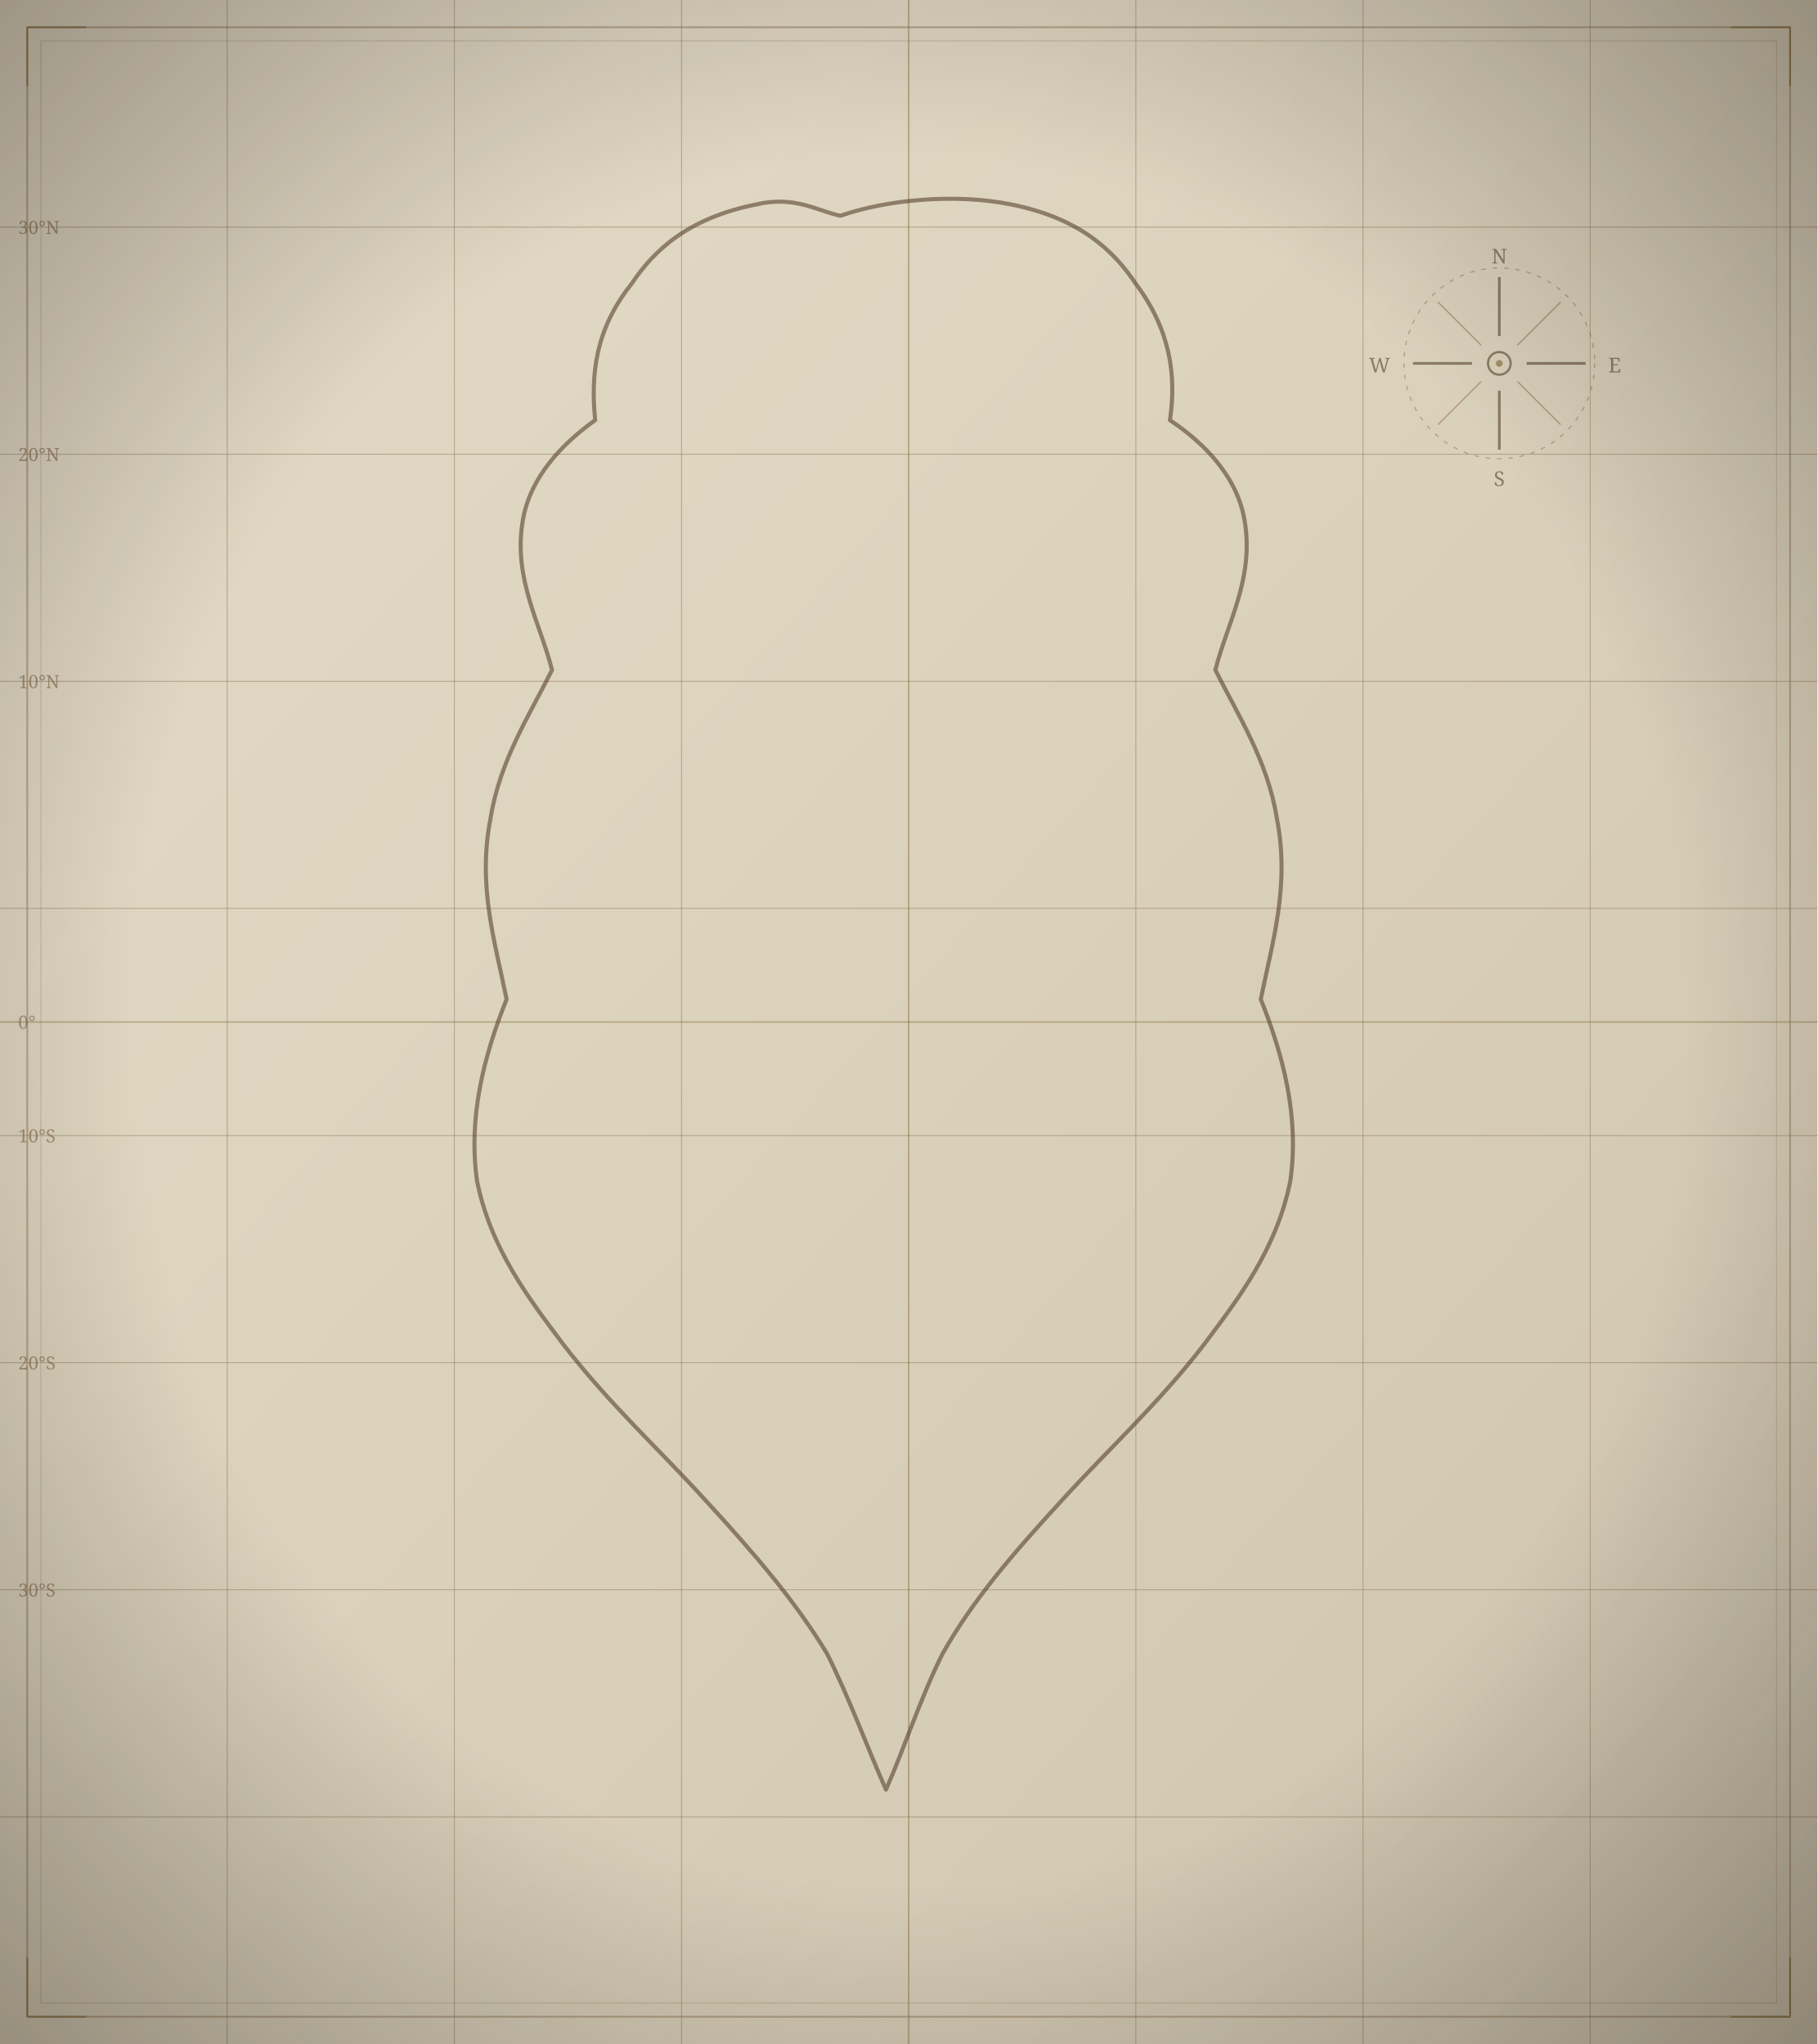
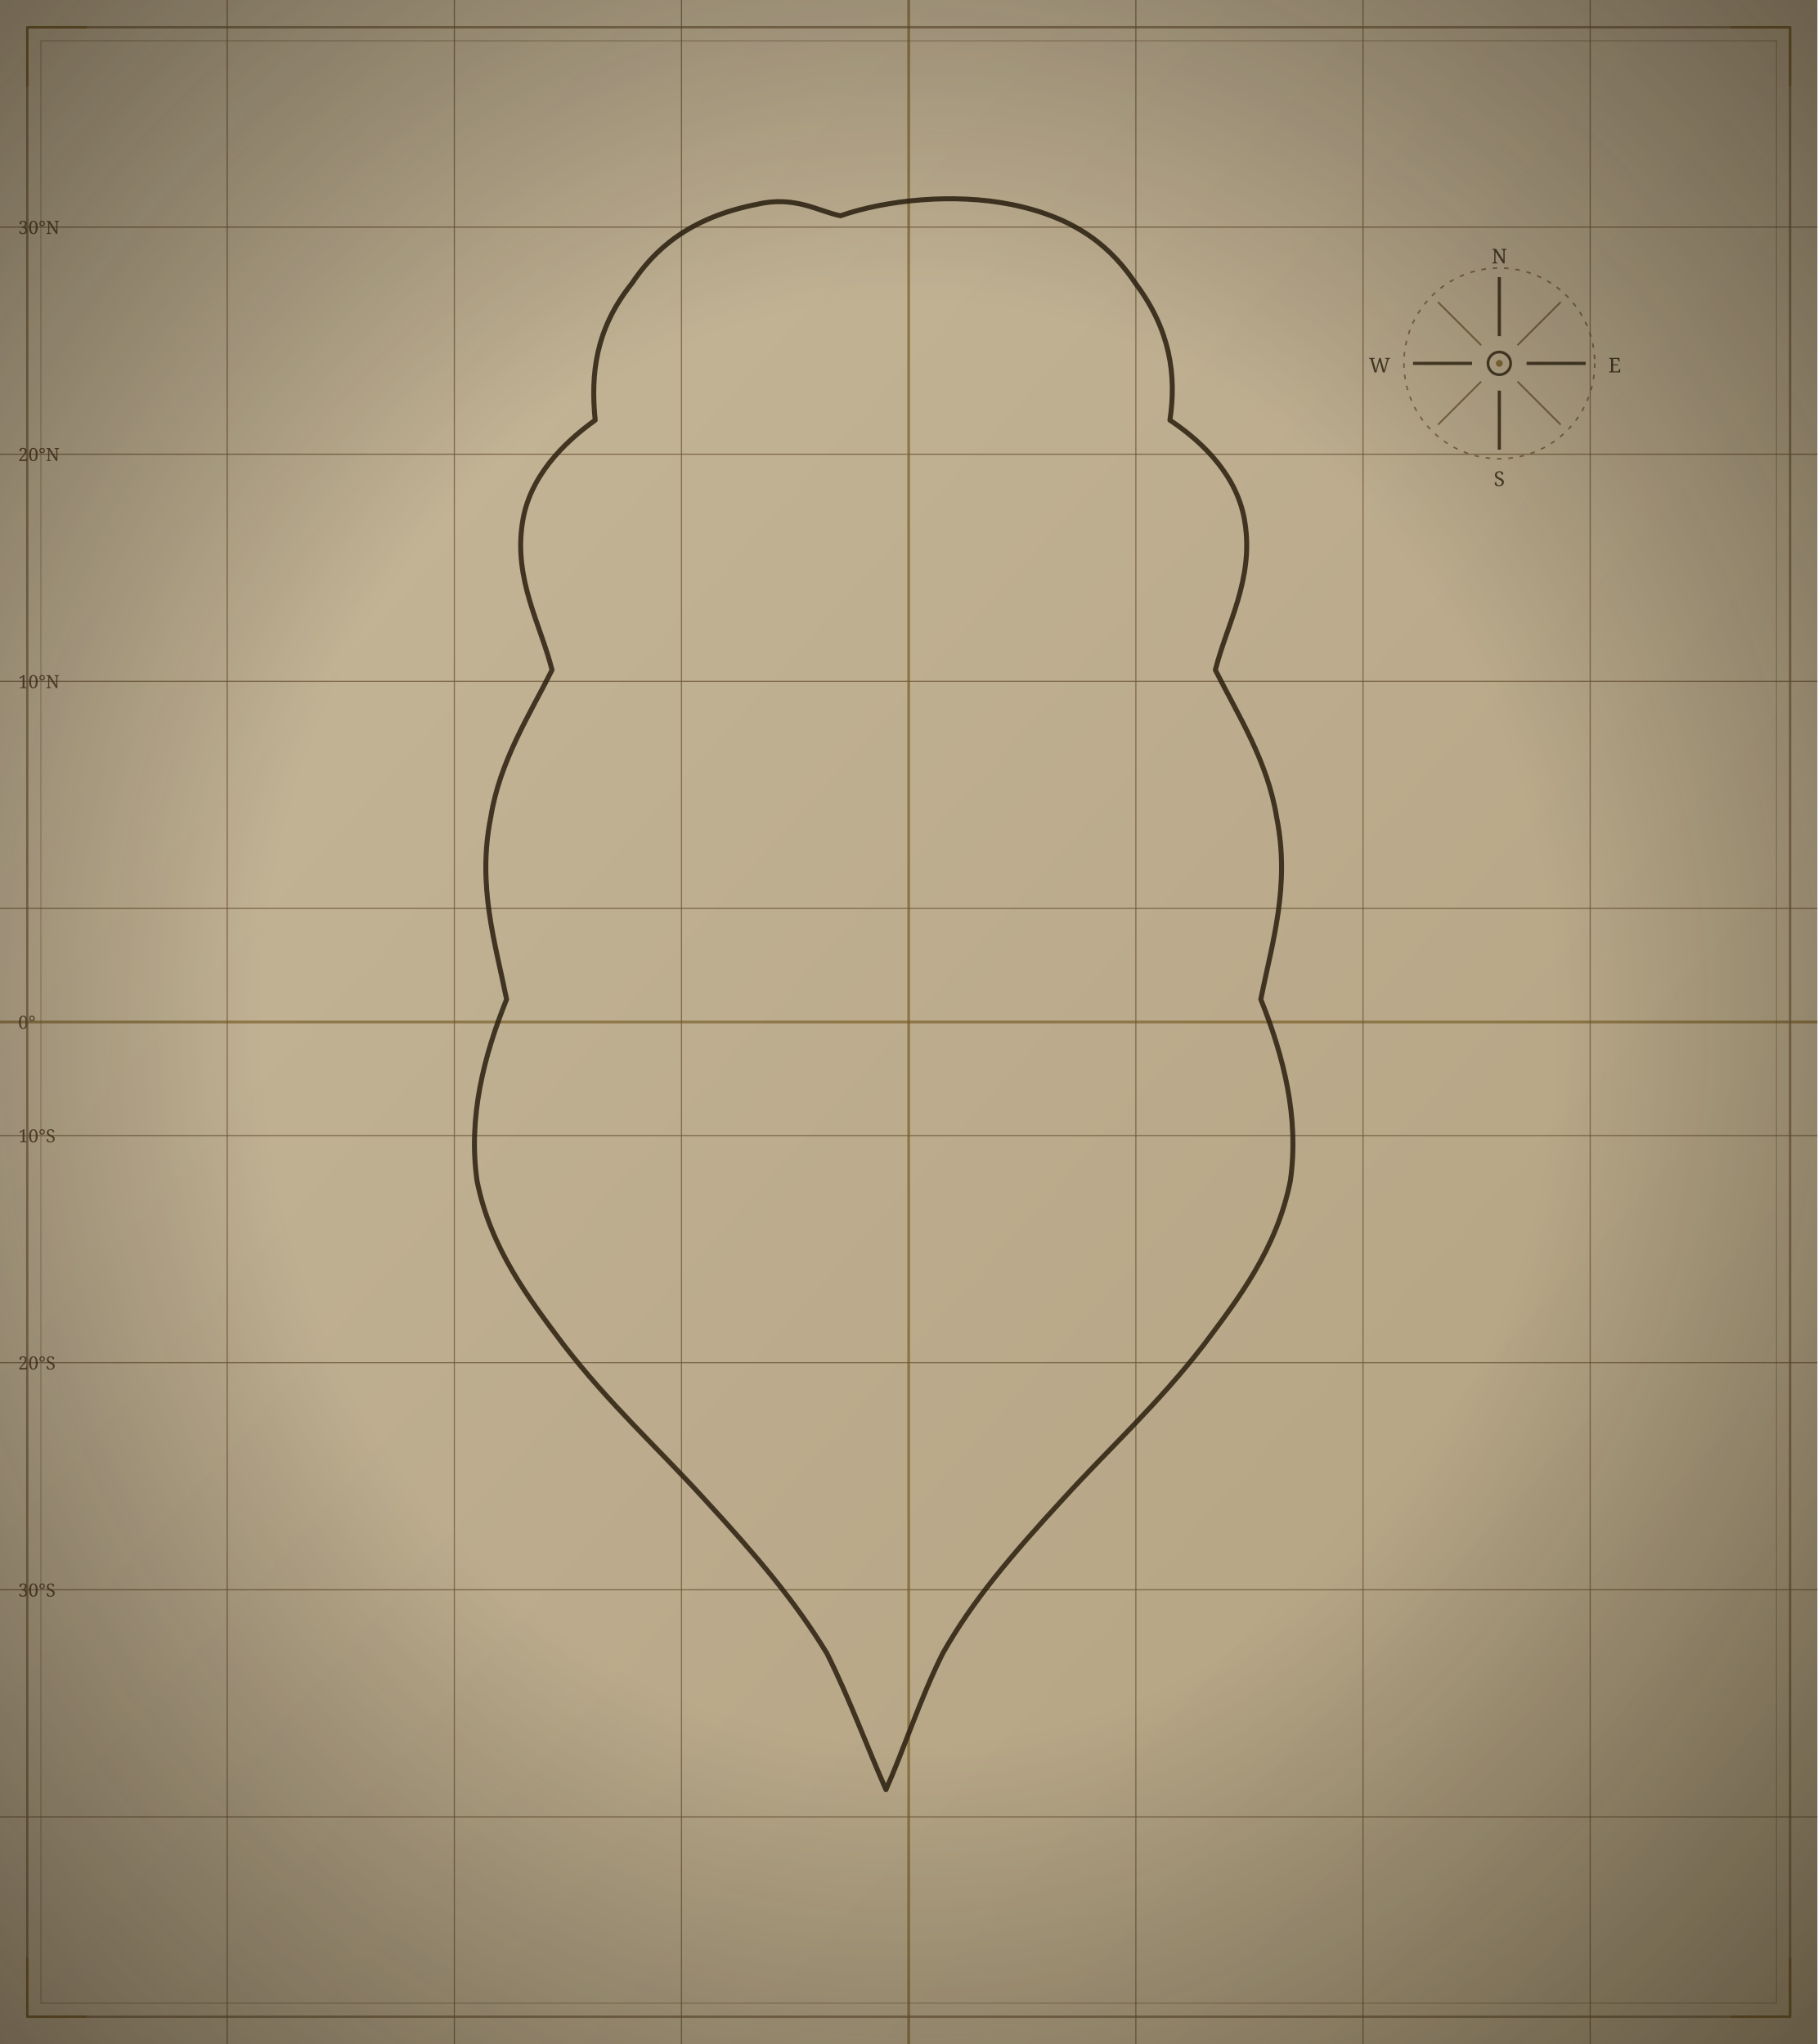
<svg xmlns="http://www.w3.org/2000/svg" viewBox="0 0 800 900" width="800" height="900" aria-hidden="true">
  <defs>
    <linearGradient id="parch" x1="0%" y1="0%" x2="100%" y2="100%">
-       <stop offset="0%" style="stop-color:#e4dbc8;stop-opacity:1" />
-       <stop offset="40%" style="stop-color:#ddd4be;stop-opacity:1" />
-       <stop offset="100%" style="stop-color:#cec4ae;stop-opacity:1" />
+       <stop offset="0%" style="stop-color:#c8b99a;stop-opacity:1" />
+       <stop offset="40%" style="stop-color:#bfaf91;stop-opacity:1" />
+       <stop offset="100%" style="stop-color:#b0a07e;stop-opacity:1" />
    </linearGradient>
    <radialGradient id="vignette" cx="50%" cy="50%" r="70%">
-       <stop offset="60%" style="stop-color:#000000;stop-opacity:0" />
-       <stop offset="100%" style="stop-color:#1a1208;stop-opacity:0.35" />
+       <stop offset="50%" style="stop-color:#000000;stop-opacity:0" />
+       <stop offset="100%" style="stop-color:#1a1208;stop-opacity:0.5" />
    </radialGradient>
  </defs>
  <rect width="800" height="900" fill="url(#parch)" />
-   <g stroke="#8b7355" stroke-width="0.4" opacity="0.5">
+   <g stroke="#6b5535" stroke-width="0.5" opacity="0.75">
    <line x1="0" y1="100" x2="800" y2="100" />
    <line x1="0" y1="200" x2="800" y2="200" />
    <line x1="0" y1="300" x2="800" y2="300" />
    <line x1="0" y1="400" x2="800" y2="400" />
    <line x1="0" y1="500" x2="800" y2="500" />
    <line x1="0" y1="600" x2="800" y2="600" />
    <line x1="0" y1="700" x2="800" y2="700" />
    <line x1="0" y1="800" x2="800" y2="800" />
-     <line x1="0" y1="450" x2="800" y2="450" stroke="#745b22" stroke-width="0.8" opacity="0.6" />
+     <line x1="0" y1="450" x2="800" y2="450" stroke="#745b22" stroke-width="1.2" opacity="0.9" />
  </g>
-   <g stroke="#8b7355" stroke-width="0.4" opacity="0.5">
+   <g stroke="#6b5535" stroke-width="0.5" opacity="0.75">
    <line x1="100" y1="0" x2="100" y2="900" />
    <line x1="200" y1="0" x2="200" y2="900" />
    <line x1="300" y1="0" x2="300" y2="900" />
-     <line x1="400" y1="0" x2="400" y2="900" />
    <line x1="500" y1="0" x2="500" y2="900" />
    <line x1="600" y1="0" x2="600" y2="900" />
    <line x1="700" y1="0" x2="700" y2="900" />
-     <line x1="400" y1="0" x2="400" y2="900" stroke="#745b22" stroke-width="0.8" opacity="0.5" />
+     <line x1="400" y1="0" x2="400" y2="900" stroke="#745b22" stroke-width="1.2" opacity="0.9" />
  </g>
-   <path d="M 370,95 C 390,88 420,85 445,90 C 475,96 490,110 500,125 C 515,145 518,165 515,185 C 530,195 545,210 548,230 C 552,255 540,275 535,295 C 545,315 558,335 562,360 C 568,390 560,415 555,440 C 565,465 572,492 568,520 C 562,550 545,572 530,592 C 510,618 488,638 468,660 C 445,685 428,705 415,728 C 405,748 398,770 390,788 C 382,770 374,748 364,728 C 350,705 333,685 310,660 C 290,638 268,618 248,592 C 233,572 216,550 210,520 C 206,492 213,465 223,440 C 218,415 210,390 216,360 C 220,335 233,315 243,295 C 238,275 226,255 230,230 C 233,210 248,195 262,185 C 260,165 262,145 278,125 C 288,110 303,96 333,90 C 350,86 360,93 370,95 Z" fill="none" stroke="#4a3520" stroke-width="1.8" opacity="0.55" stroke-linejoin="round" />
-   <g transform="translate(660, 160)" opacity="0.55">
-     <line x1="0" y1="-38" x2="0" y2="-12" stroke="#4a3520" stroke-width="1.2" />
-     <line x1="0" y1="12" x2="0" y2="38" stroke="#4a3520" stroke-width="1.2" />
-     <line x1="12" y1="0" x2="38" y2="0" stroke="#4a3520" stroke-width="1.2" />
-     <line x1="-38" y1="0" x2="-12" y2="0" stroke="#4a3520" stroke-width="1.2" />
-     <line x1="-27" y1="-27" x2="-8" y2="-8" stroke="#8b7355" stroke-width="0.6" />
-     <line x1="8" y1="8" x2="27" y2="27" stroke="#8b7355" stroke-width="0.6" />
-     <line x1="27" y1="-27" x2="8" y2="-8" stroke="#8b7355" stroke-width="0.6" />
-     <line x1="-8" y1="8" x2="-27" y2="27" stroke="#8b7355" stroke-width="0.6" />
-     <circle cx="0" cy="0" r="5" fill="none" stroke="#4a3520" stroke-width="1" />
+   <path d="M 370,95 C 390,88 420,85 445,90 C 475,96 490,110 500,125 C 515,145 518,165 515,185 C 530,195 545,210 548,230 C 552,255 540,275 535,295 C 545,315 558,335 562,360 C 568,390 560,415 555,440 C 565,465 572,492 568,520 C 562,550 545,572 530,592 C 510,618 488,638 468,660 C 445,685 428,705 415,728 C 405,748 398,770 390,788 C 382,770 374,748 364,728 C 350,705 333,685 310,660 C 290,638 268,618 248,592 C 233,572 216,550 210,520 C 206,492 213,465 223,440 C 218,415 210,390 216,360 C 220,335 233,315 243,295 C 238,275 226,255 230,230 C 233,210 248,195 262,185 C 260,165 262,145 278,125 C 288,110 303,96 333,90 C 350,86 360,93 370,95 Z" fill="none" stroke="#2a1f0e" stroke-width="2.2" opacity="0.85" stroke-linejoin="round" />
+   <g transform="translate(660, 160)" opacity="0.8">
+     <line x1="0" y1="-38" x2="0" y2="-12" stroke="#2a1f0e" stroke-width="1.4" />
+     <line x1="0" y1="12" x2="0" y2="38" stroke="#2a1f0e" stroke-width="1.4" />
+     <line x1="12" y1="0" x2="38" y2="0" stroke="#2a1f0e" stroke-width="1.4" />
+     <line x1="-38" y1="0" x2="-12" y2="0" stroke="#2a1f0e" stroke-width="1.4" />
+     <line x1="-27" y1="-27" x2="-8" y2="-8" stroke="#6b5535" stroke-width="0.8" />
+     <line x1="8" y1="8" x2="27" y2="27" stroke="#6b5535" stroke-width="0.8" />
+     <line x1="27" y1="-27" x2="8" y2="-8" stroke="#6b5535" stroke-width="0.8" />
+     <line x1="-8" y1="8" x2="-27" y2="27" stroke="#6b5535" stroke-width="0.8" />
+     <circle cx="0" cy="0" r="5" fill="none" stroke="#2a1f0e" stroke-width="1.2" />
    <circle cx="0" cy="0" r="1.5" fill="#745b22" />
-     <text x="0" y="-44" text-anchor="middle" font-family="Georgia, serif" font-size="9" fill="#4a3520">N</text>
-     <text x="0" y="54" text-anchor="middle" font-family="Georgia, serif" font-size="9" fill="#4a3520">S</text>
-     <text x="48" y="4" text-anchor="start" font-family="Georgia, serif" font-size="9" fill="#4a3520">E</text>
-     <text x="-48" y="4" text-anchor="end" font-family="Georgia, serif" font-size="9" fill="#4a3520">W</text>
-     <circle cx="0" cy="0" r="42" fill="none" stroke="#8b7355" stroke-width="0.5" stroke-dasharray="2,3" />
+     <text x="0" y="-44" text-anchor="middle" font-family="Georgia, serif" font-size="9" fill="#2a1f0e">N</text>
+     <text x="0" y="54" text-anchor="middle" font-family="Georgia, serif" font-size="9" fill="#2a1f0e">S</text>
+     <text x="48" y="4" text-anchor="start" font-family="Georgia, serif" font-size="9" fill="#2a1f0e">E</text>
+     <text x="-48" y="4" text-anchor="end" font-family="Georgia, serif" font-size="9" fill="#2a1f0e">W</text>
+     <circle cx="0" cy="0" r="42" fill="none" stroke="#6b5535" stroke-width="0.7" stroke-dasharray="2,3" />
  </g>
-   <g font-family="Georgia, serif" font-size="8" fill="#8b7355" opacity="0.7">
+   <g font-family="Georgia, serif" font-size="8" fill="#4a3520" opacity="0.85">
    <text x="8" y="103">30°N</text>
    <text x="8" y="203">20°N</text>
    <text x="8" y="303">10°N</text>
    <text x="8" y="453">0°</text>
    <text x="8" y="503">10°S</text>
    <text x="8" y="603">20°S</text>
    <text x="8" y="703">30°S</text>
  </g>
-   <rect x="12" y="12" width="776" height="876" fill="none" stroke="#8b7355" stroke-width="0.8" opacity="0.5" />
-   <rect x="18" y="18" width="764" height="864" fill="none" stroke="#8b7355" stroke-width="0.3" opacity="0.4" />
-   <g stroke="#745b22" stroke-width="0.8" fill="none" opacity="0.5">
+   <rect x="12" y="12" width="776" height="876" fill="none" stroke="#6b5535" stroke-width="1" opacity="0.7" />
+   <rect x="18" y="18" width="764" height="864" fill="none" stroke="#6b5535" stroke-width="0.4" opacity="0.5" />
+   <g stroke="#745b22" stroke-width="1" fill="none" opacity="0.7">
    <path d="M12,12 L38,12 M12,12 L12,38" />
    <path d="M788,12 L762,12 M788,12 L788,38" />
    <path d="M12,888 L38,888 M12,888 L12,862" />
    <path d="M788,888 L762,888 M788,888 L788,862" />
  </g>
  <rect width="800" height="900" fill="url(#vignette)" />
</svg>
